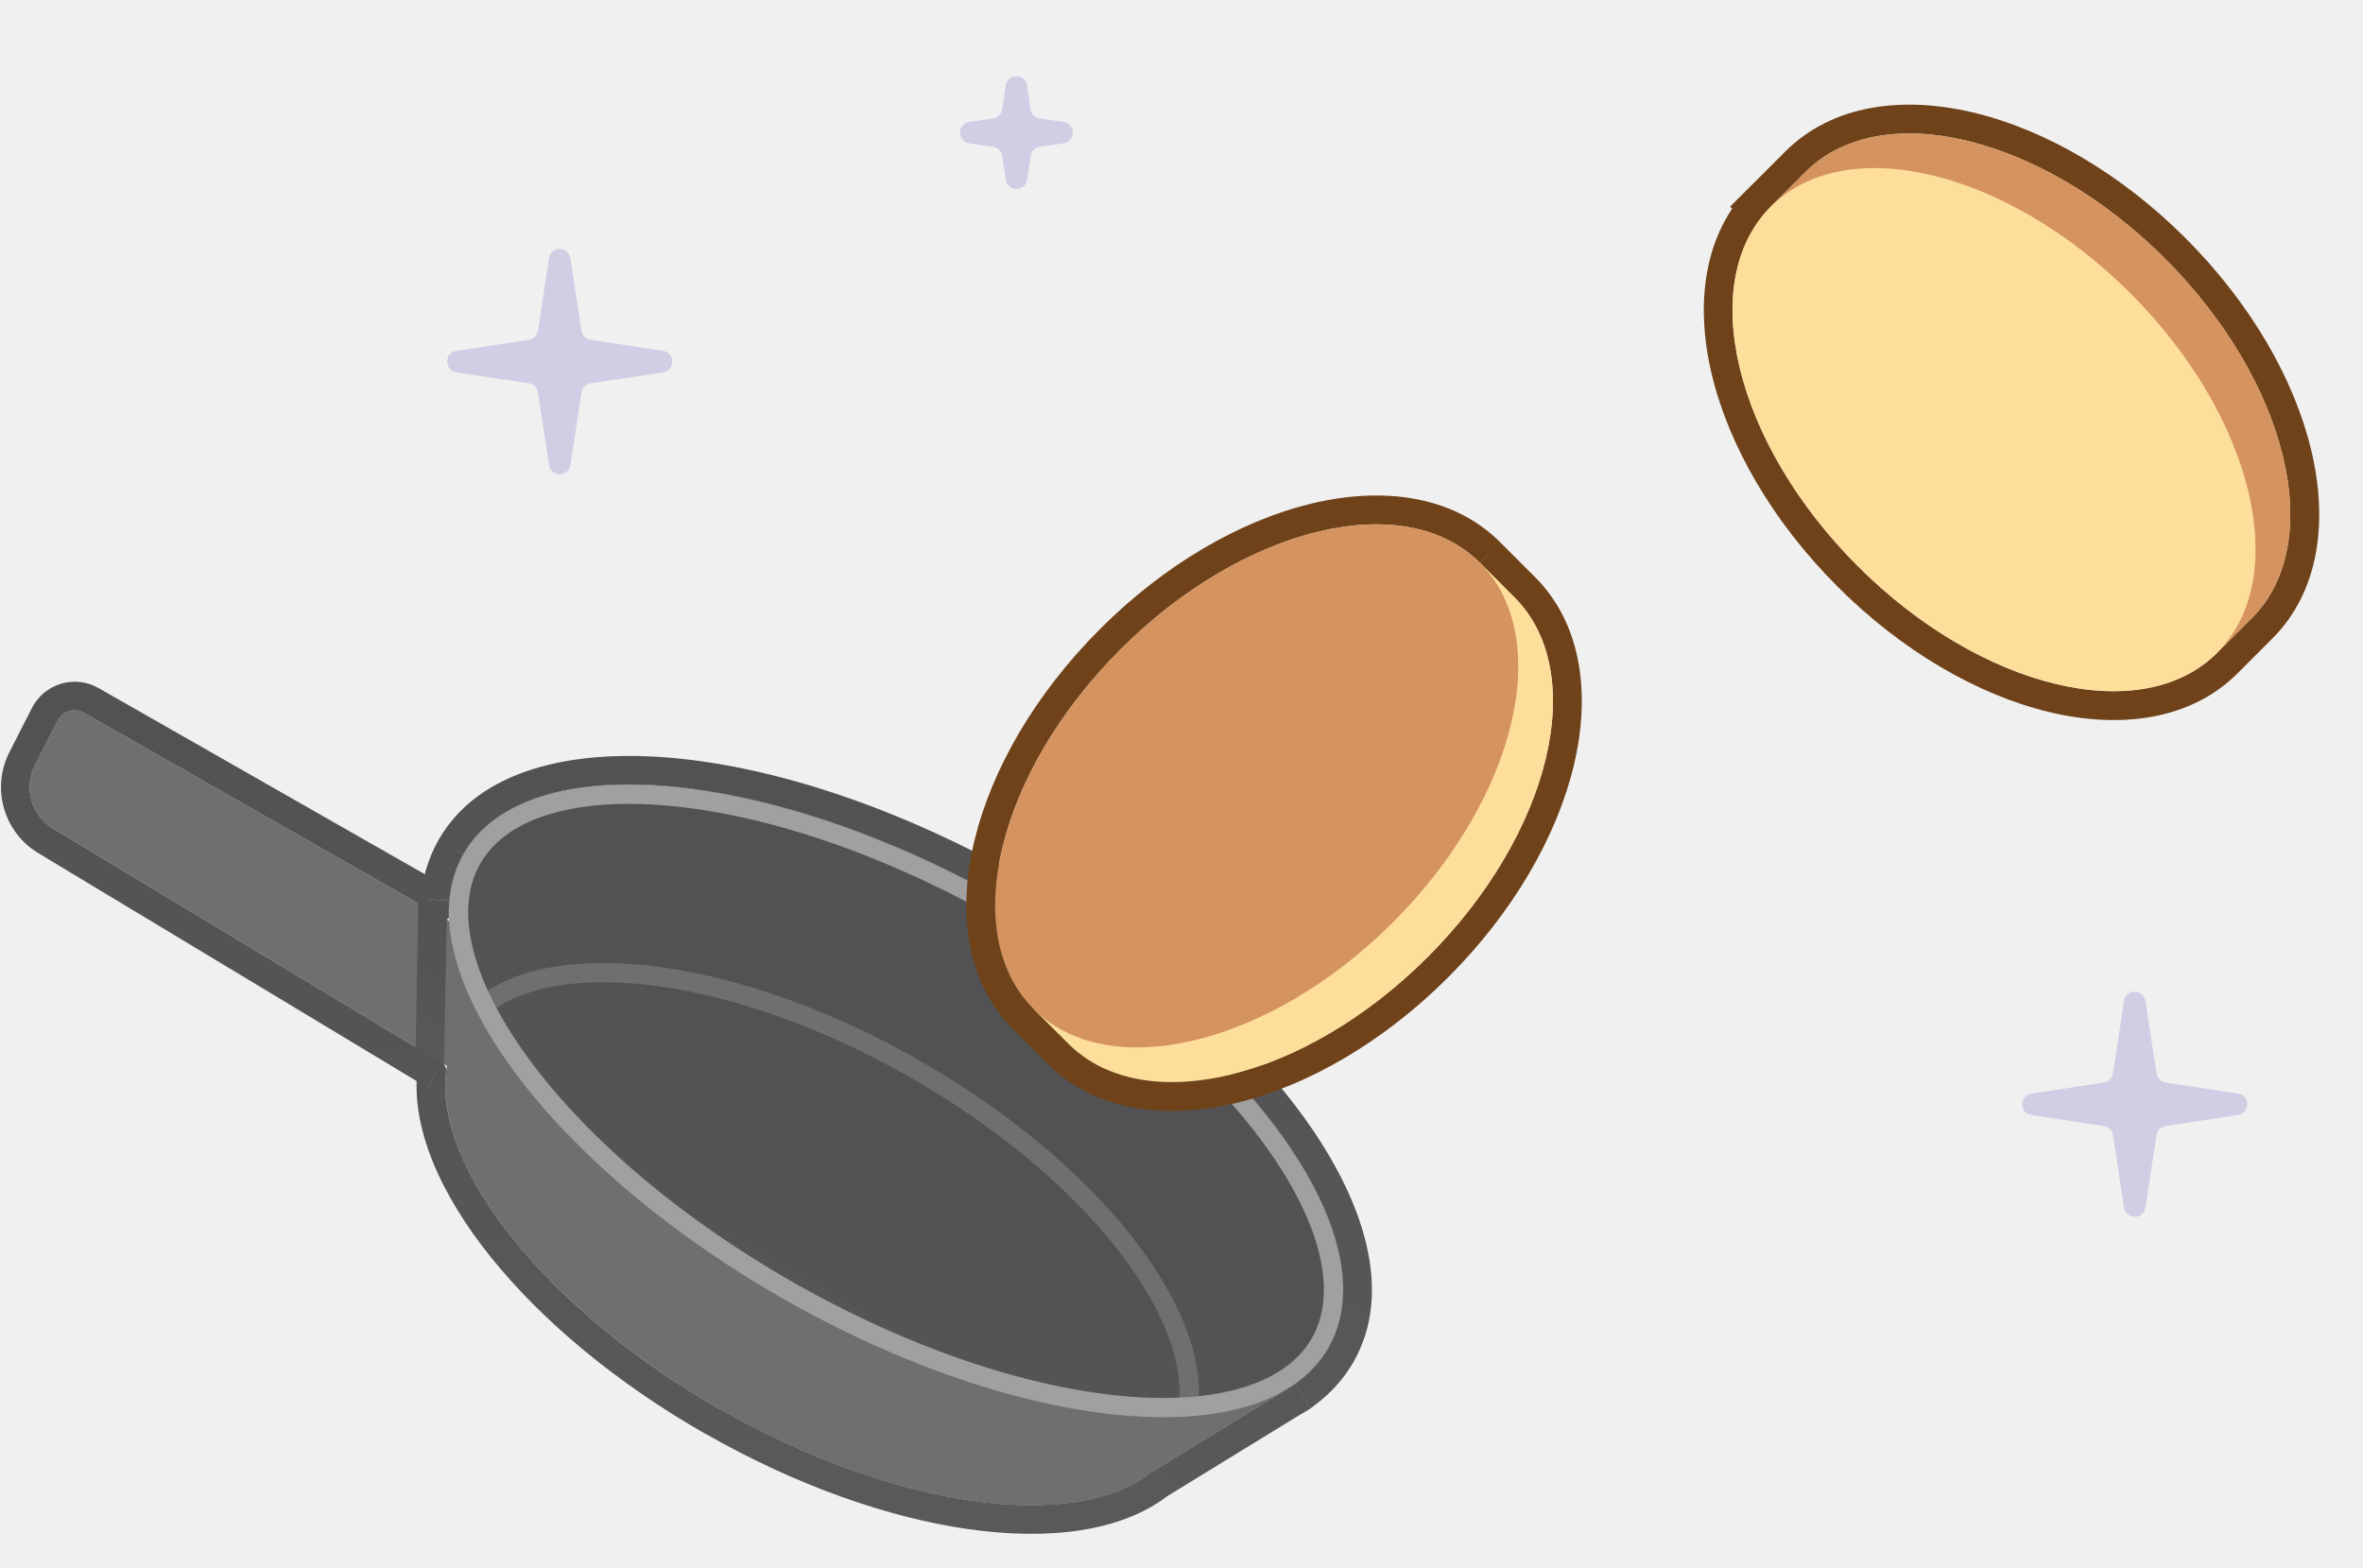
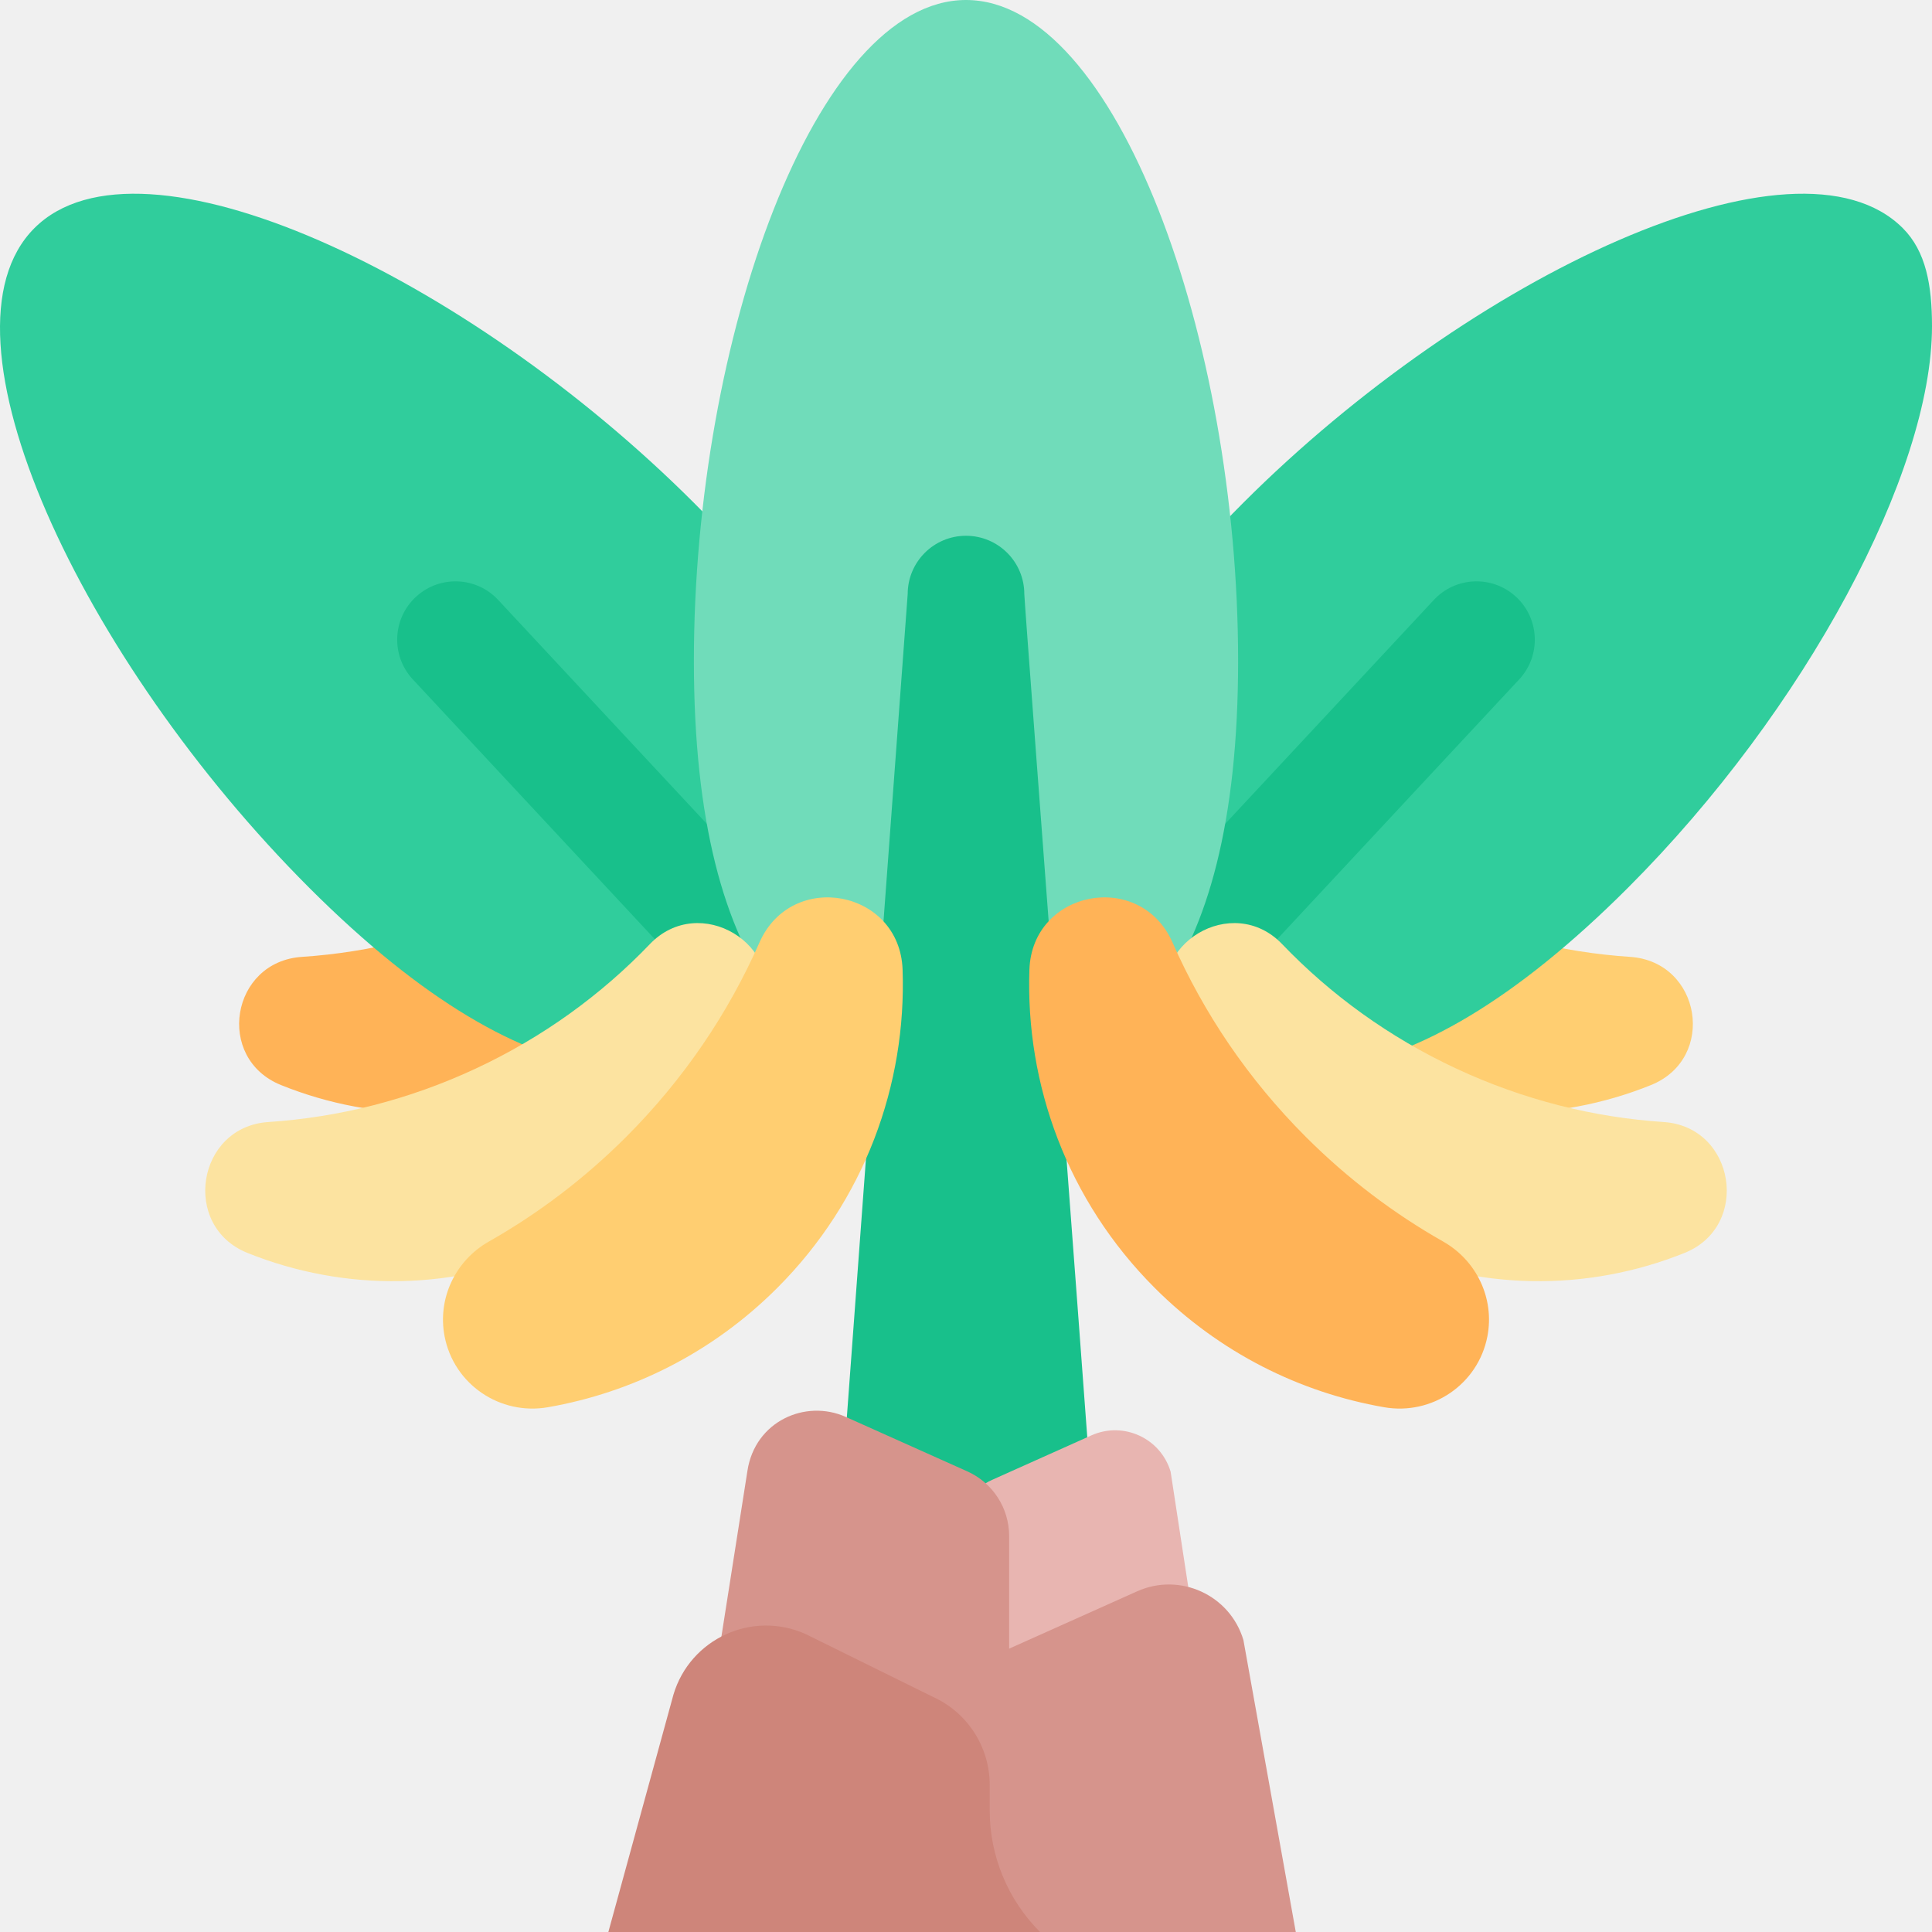
- <svg xmlns="http://www.w3.org/2000/svg" width="202" height="134" fill="none">
-   <g clip-path="url(#G)" opacity=".9">
-     <g fill="#606063">
-       <ellipse rx="35.329" ry="16.759" transform="matrix(-.868567 -.495572 -.495572 .868567 69.8631 105.917)" />
-       <path d="M96.673 126.95l14.097-8.644-72.385-41.3-.102 16.63 58.4 33.315z" />
-       <path d="M41.893 80.74L7.205 60.947a1.65 1.65 0 0 0-2.291.685l-1.93 3.79a4.13 4.13 0 0 0 1.549 5.41l35.888 21.623 1.472-11.72z" />
+ <svg xmlns="http://www.w3.org/2000/svg" width="128" height="128" viewBox="0 0 497 497" id="Capa_1" overflow="hidden">
+   <g>
+     <g>
+       <path d="M130.036 232.669C113.048 240.59 95.322 244.983 77.68 246.151 59.392 247.361 55.293 272.261 72.287 279.126 96.704 288.989 124.99 289.086 150.744 277.077Z" fill="#FFB357" />
+       <path d="M419.32 246.151C401.678 244.983 383.951 240.59 366.964 232.669L346.256 277.077C372.01 289.086 400.295 288.989 424.713 279.126 441.707 272.262 437.609 247.362 419.32 246.151Z" fill="#FFCE71" />
+       <path d="M178.556 129.396C237.135 187.975 234.177 229.339 206.84 256.675 179.503 284.011 138.139 286.969 79.561 228.391 20.983 169.813-18.486 86.022 8.851 58.685 36.188 31.348 119.978 70.817 178.556 129.396Z" fill="#30CD9C" />
+       <path d="M319.777 129.396C261.198 187.975 264.156 229.339 291.493 256.675 318.83 284.011 360.194 286.969 418.772 228.391 464.517 182.645 497 121.526 497 83.921 497 73.416 495.471 64.674 489.482 58.685 462.146 31.348 378.355 70.817 319.777 129.396Z" fill="#30CD9C" />
+       <g fill="#18C08B">
+         <path d="M389.92 153.458C383.794 147.882 374.306 148.328 368.731 154.456L291.727 237.095 312.964 258.332 390.919 174.648C396.494 168.521 396.047 159.034 389.92 153.458Z" />
+         <path d="M107.08 153.458C100.953 159.034 100.506 168.52 106.082 174.647L184.037 258.331 205.274 237.094 128.27 154.455C122.694 148.328 113.206 147.882 107.08 153.458Z" />
+       </g>
+       <path d="M318.5 170C318.5 252.843 287.16 280 248.5 280 209.84 280 178.5 252.843 178.5 170 178.5 87.157 209.84 0 248.5 0 287.16 0 318.5 87.157 318.5 170Z" fill="#70DCBA" />
+       <path d="M263.5 152.826C263.5 144.542 256.784 137.826 248.5 137.826 240.216 137.826 233.5 144.542 233.5 152.826L213.5 423.383 283.5 423.383C283.5 417.185 263.5 155.274 263.5 152.826Z" fill="#18C08B" />
+       <g>
+         <g>
+           <path d="M255.183 380.704 280.763 369.244C288.98 365.563 298.56 369.953 301.137 378.58L311.177 444.156 246.372 444.156 246.372 394.305C246.373 388.432 249.823 383.106 255.183 380.704Z" fill="#E8B5B1" />
+           <path d="M248.827 378.5 217.555 364.49C207.203 359.853 194.206 365.608 192.272 378.382L180.373 454.157 259.598 454.157 259.598 395.129C259.598 387.947 255.38 381.436 248.827 378.5Z" fill="#D6948C" />
+         </g>
+         <path d="M258.196 424.739 292.523 409.36C303.55 404.42 316.406 410.311 319.863 421.888L333.336 497 246.372 497 246.372 442.991C246.373 435.109 251.002 427.962 258.196 424.739Z" fill="#D6948C" />
+         <path d="M254.598 465.733 254.598 459.156C254.598 449.358 248.843 440.474 239.901 436.468L207.231 420.351C193.524 414.21 177.544 421.533 173.245 435.925L156.498 497 267.549 497C259.256 488.708 254.598 477.46 254.598 465.733Z" fill="#CE857A" />
+       </g>
    </g>
-     <ellipse fill="url(#D)" rx="42.576" ry="19.476" transform="matrix(-.868567 -.495572 -.495572 .868567 76.597 94.1158)" />
-     <g stroke-width="1.652">
-       <path stroke="#606063" d="M101.565 120.4c1.16-8.27-8.41-20.488-23.397-29.04s-30.375-10.574-36.905-5.366" />
-       <path stroke="#979797" d="M40.335 73.426c-2.407 4.22-.95 10.422 3.96 17.25 4.862 6.763 12.928 13.857 23.06 19.64s20.344 9.115 28.64 9.86c8.375.752 14.457-1.15 16.864-5.368s.95-10.422-3.96-17.25c-4.862-6.763-12.928-13.857-23.06-19.64s-20.344-9.115-28.64-9.86c-8.375-.75-14.457 1.15-16.865 5.368z" />
+     <g fill="#FCE3A0">
+       <path d="M196.422 260.398C202.146 242.881 179.932 229.564 167.179 242.866 154.712 255.87 139.672 266.827 122.363 274.898 105.054 282.969 86.993 287.447 69.017 288.639 50.629 289.858 46.552 315.435 63.65 322.31 88.504 332.303 117.272 332.378 143.47 320.161 169.667 307.946 188.101 285.861 196.422 260.398Z" />
+       <path d="M300.578 260.398C294.854 242.881 317.068 229.564 329.821 242.866 342.288 255.87 357.328 266.827 374.637 274.898 391.946 282.969 410.007 287.447 427.983 288.639 446.371 289.858 450.448 315.435 433.35 322.31 408.496 332.303 379.728 332.378 353.53 320.161 327.333 307.946 308.899 285.861 300.578 260.398Z" />
    </g>
-     <path stroke="url(#E)" stroke-width="2.449" d="M36.99 77.086l-.27 14.43" />
-     <mask id="A" width="125.963" height="76.447" x="-5.031" y="57.228" fill="#000" maskUnits="userSpaceOnUse">
-       <path fill="#fff" d="M-5.03 57.228h125.963v76.447H-5.03z" />
-       <path fill-rule="evenodd" d="M61.558 120.473c-14.89-8.496-24.432-20.608-23.42-28.876.035-.287-.093-.57-.34-.72L4.534 70.833a4.13 4.13 0 0 1-1.549-5.41l1.93-3.79a1.65 1.65 0 0 1 2.291-.685L38.08 78.563c.13.075.294-.02.295-.17-.01-.325-.01-.645.006-.96l.002-.412c.018-.004.025-.008.025-.014.12-1.44.517-2.78 1.208-4 5.33-9.343 26.208-7.47 46.632 4.183s32.658 28.673 27.328 38.015c-.69 1.21-1.643 2.233-2.82 3.07.007.018.007.026.001.03l-.543.333c-.025.016-.05.03-.077.047-.047.03-.095.06-.143.088l-11.61 7.12c-6.574 5.13-21.898 3.09-36.825-5.428z" />
-     </mask>
-     <path fill="url(#F)" d="M61.558 120.473l-1.214 2.127 1.214-2.127zM4.534 70.833L3.27 72.93l1.264-2.098zm-1.55-5.4l-2.183-1.11 2.183 1.11zm1.93-3.79l2.183 1.11-2.183-1.11zm2.29-.685L8.42 58.82l-1.214 2.127zm31.177 16.486l2.446.114.002-.05v-.05l-2.45-.015zm1.235-4.416L37.5 71.802l2.127 1.214zM86.25 77.2l1.214-2.127L86.25 77.2zm27.328 38.015l2.127 1.214-2.127-1.214zm-3.363 3.433l-1.28-2.088-.012.007-.01.007 1.303 2.074zm-.077.047l-1.286-2.083 1.286 2.083zm-.143.088l-1.258-2.102-.022.014 1.28 2.088zm-11.61 7.12l-1.28-2.088-.118.073-.11.084 1.506 1.93zm12.374-7.587l1.28 2.087-1.28-2.087zm-.001-.03l1.42 1.997-1.42-1.997zM38.384 77.02l-2.45-.015 2.45.015zm-.303 1.543l1.214-2.127-1.214 2.127zm.328-1.557l-2.44-.206 2.44.206zm-.27 14.59l-2.43-.298 2.43.298zm-.34-.72l1.264-2.098-1.264 2.098zm-2.1.422c-.627 5.12 2.002 10.88 6.268 16.185 4.342 5.4 10.7 10.74 18.368 15.116l2.427-4.254c-7.222-4.12-13.08-9.084-16.978-13.93-3.974-4.942-5.61-9.37-5.224-12.52l-4.862-.596zM3.27 72.93l33.265 20.043 2.528-4.195L5.798 68.736 3.27 72.93zm-2.468-8.62a6.58 6.58 0 0 0 2.468 8.619l2.528-4.195a1.68 1.68 0 0 1-.63-2.202L.802 64.312zm1.93-3.79l-1.93 3.79 4.365 2.222 1.93-3.79-4.365-2.222zM8.42 58.82a4.1 4.1 0 0 0-5.687 1.702l4.365 2.222c-.206.406-.7.556-1.105.33L8.42 58.82zm30.876 17.617L8.42 58.82 5.99 63.073 36.868 80.7l2.427-4.254zm-3.36.882a14.58 14.58 0 0 0-.007 1.155l4.895-.16a9.68 9.68 0 0 1 .005-.767l-4.893-.227zm0-.313l-.002.412 4.898.03.002-.412-4.898-.03zm1.555-5.203c-.882 1.546-1.372 3.234-1.52 4.998l4.88.41c.094-1.116.395-2.106.895-2.982L37.5 71.802zm49.972 3.27c-10.445-5.96-21.108-9.482-29.97-10.277-8.626-.774-16.572.996-20.002 7.007l4.254 2.427c1.9-3.33 7.06-5.296 15.3-4.556 8.015.72 18.003 3.96 27.98 9.653l2.427-4.254zm28.242 41.356c3.43-6.01.9-13.752-4.145-20.784-5.194-7.225-13.65-14.612-24.097-20.572l-2.427 4.254c9.978 5.693 17.85 12.643 22.547 19.176 4.835 6.727 5.768 12.167 3.868 15.5l4.254 2.427zm-3.53 3.853c1.443-1.026 2.647-2.308 3.53-3.853L111.45 114c-.5.875-1.2 1.638-2.112 2.287l2.837 3.993zm-.68.453l.543-.333-2.56-4.175-.543.333 2.56 4.175zm-2.583-4.16l-.06.038 2.573 4.167.093-.058-2.606-4.147zm2.34 4.3l.172-.105-2.573-4.167-.115.07 2.516 4.203zm-11.588 7.106l11.6-7.12-2.56-4.175-11.61 7.12 2.56 4.176zm-39.32-5.39c7.687 4.386 15.54 7.145 22.412 8.13 6.75.966 13.057.283 17.134-2.897l-3.013-3.862c-2.498 1.95-7.14 2.81-13.426 1.9-6.166-.883-13.438-3.403-20.68-7.534l-2.427 4.254zm49.2-2.174c-1.61-.92-1.648-3.23-.066-4.2l2.56 4.175a2.46 2.46 0 0 0-.066-4.229l-2.428 4.254zm-.205-4.138a2.46 2.46 0 0 0 .205 4.138l2.428-4.254c1.56.89 1.648 3.082.204 4.11l-2.837-3.993zM40.833 77.035c-.01 1.867-2.03 3.03-3.65 2.105l2.427-4.254a2.46 2.46 0 0 0-3.675 2.119l4.898.03zM36.868 80.7a2.65 2.65 0 0 0 3.957-2.282l-4.898-.03c.01-1.722 1.872-2.796 3.368-1.942L36.868 80.7zm.316-1.55a2.46 2.46 0 0 0 3.667-1.928l-4.88-.41c.15-1.765 2.082-2.805 3.642-1.915l-2.427 4.254zm3.387 12.755c.145-1.18-.378-2.435-1.508-3.116l-2.528 4.195a1.72 1.72 0 0 1-.826-1.675l4.862.596z" mask="url(#A)" />
-     <mask id="B" width="72.832" height="72.832" x="72.421" y="32.209" fill="#000" maskUnits="userSpaceOnUse">
-       <path fill="#fff" d="M72.42 32.208h72.832v72.832H72.42z" />
-       <path fill-rule="evenodd" d="M88.356 86.256c-6.438-6.438-3.117-20.196 7.418-30.73s24.293-13.855 30.73-7.418l2.967 2.967c6.437 6.438 3.116 20.196-7.418 30.73S97.76 95.66 91.323 89.223l-2.967-2.967z" />
-     </mask>
-     <path fill="#612f01" d="M126.515 48.12l-1.744 1.744v-.003l1.746-1.74zm2.956 2.956l1.744-1.744-1.744 1.744zM90.1 84.512l.117.126.08.096.045.06.014.02-.014-.02-.045-.06-.08-.096-.117-.126L86.612 88l-.117-.126-.08-.096-.045-.06-.014-.02.014.02.045.06.08.096.117.126 3.488-3.488zm7.418-27.242c-5 5-8.2 10.684-9.42 15.736-1.23 5.1-.38 9.125 2.002 11.506L86.612 88c-4.056-4.056-4.763-10.13-3.31-16.15 1.465-6.07 5.192-12.532 10.727-18.067l3.488 3.488zm27.243-7.418c-2.382-2.38-6.407-3.233-11.507-2.002-5.05 1.22-10.736 4.42-15.736 9.42L94.03 53.78c5.535-5.535 11.997-9.262 18.067-10.727 6.022-1.454 12.095-.747 16.152 3.31l-3.488 3.488zm.01.01l3.48-3.497c.004.005.01.01.014.015l-3.493 3.482zm2.958 2.958l-2.956-2.956 3.488-3.488 2.956 2.956-3.488 3.488zM120.31 80.06c5-5 8.2-10.684 9.42-15.736 1.23-5.1.38-9.125-2.002-11.506l3.488-3.488c4.056 4.056 4.762 10.13 3.31 16.15-1.465 6.07-5.192 12.532-10.727 18.067l-3.488-3.488zM93.067 87.48c2.38 2.38 6.406 3.233 11.506 2.002 5.052-1.22 10.736-4.42 15.736-9.42l3.488 3.488c-5.535 5.535-11.996 9.26-18.067 10.727-6.022 1.454-12.095.747-16.15-3.31l3.488-3.488zM90.1 84.512l2.967 2.967-3.488 3.488L86.612 88l3.488-3.488z" mask="url(#B)" />
-     <path fill="#fedc90" d="M91.323 89.223c6.438 6.438 20.197 3.117 30.73-7.418s13.855-24.293 7.417-30.73l-2.967-2.967-38.148 38.148 2.967 2.967z" />
-     <path fill="#d1884f" d="M88.356 86.256c6.438 6.438 20.196 3.117 30.73-7.418s13.855-24.293 7.418-30.73-20.196-3.117-30.73 7.418-13.855 24.293-7.418 30.73z" />
-     <mask id="C" width="72.832" height="72.832" x="135.487" y="-1.088" fill="#000" maskUnits="userSpaceOnUse">
-       <path fill="#fff" d="M135.487-1.088h72.832v72.832h-72.832z" />
-       <path fill-rule="evenodd" d="M189.586 55.758l-.052.052c-6.438 6.438-20.196 3.117-30.73-7.418s-13.856-24.292-7.42-30.73h0l2.967-2.967c6.438-6.438 20.196-3.117 30.73 7.418s13.855 24.293 7.417 30.73l-2.914 2.915z" />
-     </mask>
-     <path fill="#612f01" d="M189.586 55.758l-1.757-1.73.007-.006.006-.006 1.744 1.744zm-38.2-38.095l1.744-1.744 1.744 1.744-1.744 1.744-1.744-1.744zm0 0l-1.744 1.744-1.744-1.744 1.744-1.744 1.744 1.744zm2.967-2.967l-1.744-1.744 1.744 1.744zM192.5 52.843l1.744 1.744-1.744-1.744zm-4.7 1.223l.04-.04 3.513 3.463-.064.065-3.488-3.488zm-27.243-7.418c5 5 10.685 8.2 15.737 9.42 5.1 1.23 9.125.38 11.506-2.002l3.488 3.488c-4.056 4.056-10.13 4.763-16.152 3.31-6.07-1.465-12.532-5.192-18.066-10.727l3.487-3.488zm-7.418-27.242c-2.38 2.382-3.232 6.406-2 11.506 1.22 5.052 4.42 10.736 9.42 15.736l-3.487 3.488c-5.535-5.535-9.262-11.996-10.727-18.066-1.454-6.022-.747-12.095 3.308-16.15l3.488 3.487zm0-3.488h0l-3.488 3.488 3.488-3.488zm2.967.52l-2.967 2.967-3.488-3.488 2.967-2.967 3.488 3.488zm27.243 7.418c-5-5-10.685-8.2-15.736-9.42-5.1-1.23-9.125-.38-11.507 2.002l-3.488-3.488c4.057-4.056 10.13-4.763 16.152-3.31 6.07 1.465 12.532 5.192 18.067 10.727l-3.488 3.488zm7.417 27.242c2.382-2.38 3.234-6.406 2.003-11.506-1.22-5.052-4.42-10.736-9.42-15.736l3.488-3.488c5.534 5.534 9.26 11.996 10.726 18.067 1.454 6.022.747 12.095-3.31 16.15l-3.488-3.488zm-2.914 2.915l2.914-2.915 3.488 3.488-2.914 2.915-3.488-3.488z" mask="url(#C)" />
-     <path fill="#d1884f" d="M192.5 52.842c6.437-6.438 3.116-20.196-7.418-30.73s-24.293-13.855-30.73-7.418l-2.967 2.967 38.148 38.148 2.967-2.967z" />
-     <path fill="#fedc90" d="M189.534 55.8c6.437-6.438 3.116-20.196-7.418-30.73s-24.293-13.855-30.73-7.418-3.117 20.196 7.417 30.73 24.293 13.855 30.73 7.418z" />
-     <g fill="#aea0d6">
-       <path d="M48.762 22.074c-.16-1.047-1.67-1.047-1.828 0l-.945 6.202c-.06.4-.375.714-.775.775l-6.202.945c-1.047.16-1.047 1.67 0 1.83l6.202.945c.4.06.714.375.775.775l.945 6.202c.16 1.047 1.67 1.047 1.828 0l.945-6.202c.06-.4.375-.714.775-.775l6.202-.945c1.047-.16 1.047-1.67 0-1.83l-6.202-.945c-.4-.06-.714-.375-.775-.775l-.945-6.202zM183.4 85.57c-.16-1.047-1.67-1.047-1.828 0l-.945 6.202c-.06.4-.375.714-.775.775l-6.202.945c-1.047.16-1.047 1.67 0 1.828l6.202.945c.4.06.714.375.775.775l.945 6.2c.16 1.048 1.67 1.048 1.828 0l.945-6.2c.06-.4.375-.714.775-.775l6.202-.945c1.048-.16 1.048-1.67 0-1.83l-6.202-.945c-.4-.06-.714-.375-.775-.775l-.945-6.202zM85.974 7.308c.16-1.047 1.67-1.047 1.83 0l.3 2.04c.06.4.375.714.775.775l2.04.3c1.047.16 1.047 1.67 0 1.83l-2.04.3c-.4.06-.714.375-.775.775l-.3 2.04c-.16 1.047-1.67 1.047-1.83 0l-.3-2.04c-.06-.4-.375-.714-.775-.775l-2.04-.3c-1.047-.16-1.047-1.67 0-1.83l2.04-.3c.4-.06.714-.375.775-.775l.3-2.04z" opacity=".5" />
-     </g>
+     <path d="M232.189 249.448C231.478 228.911 203.654 223.655 195.366 242.458 187.368 260.604 175.937 277.603 161.071 292.469 150.297 303.243 138.402 312.213 125.762 319.38 117.131 324.274 112.49 334.041 114.374 343.783 116.757 356.109 128.597 364.161 140.964 362.003 162.56 358.235 183.249 348.011 199.932 331.329 222.462 308.799 233.211 278.959 232.189 249.448Z" fill="#FFCE71" />
+     <path d="M264.811 249.448C265.522 228.911 293.346 223.655 301.634 242.458 309.632 260.604 321.063 277.603 335.929 292.469 346.703 303.243 358.598 312.213 371.238 319.38 379.869 324.274 384.51 334.041 382.626 343.783 380.243 356.109 368.403 364.161 356.036 362.003 334.44 358.235 313.751 348.011 297.068 331.329 274.538 308.799 263.789 278.959 264.811 249.448Z" fill="#FFB357" />
  </g>
-   <defs>
-     <linearGradient id="D" x1="42.576" x2="42.576" y1="0" y2="38.952" gradientUnits="userSpaceOnUse">
-       <stop stop-color="#404042" />
-       <stop offset="1" stop-color="#48484b" />
-     </linearGradient>
-     <linearGradient id="E" x1="40.016" x2="33.695" y1="78.836" y2="89.766" gradientUnits="userSpaceOnUse">
-       <stop stop-color="#404042" />
-       <stop offset="1" stop-color="#48484b" />
-     </linearGradient>
-     <linearGradient id="F" x1="60.591" x2="55.695" y1="65.065" y2="126.187" gradientUnits="userSpaceOnUse">
-       <stop stop-color="#404042" />
-       <stop offset="1" stop-color="#48484b" />
-     </linearGradient>
-     <clipPath id="G">
-       <path fill="#fff" d="M0 0h202v133.654H0z" />
-     </clipPath>
-   </defs>
</svg>
